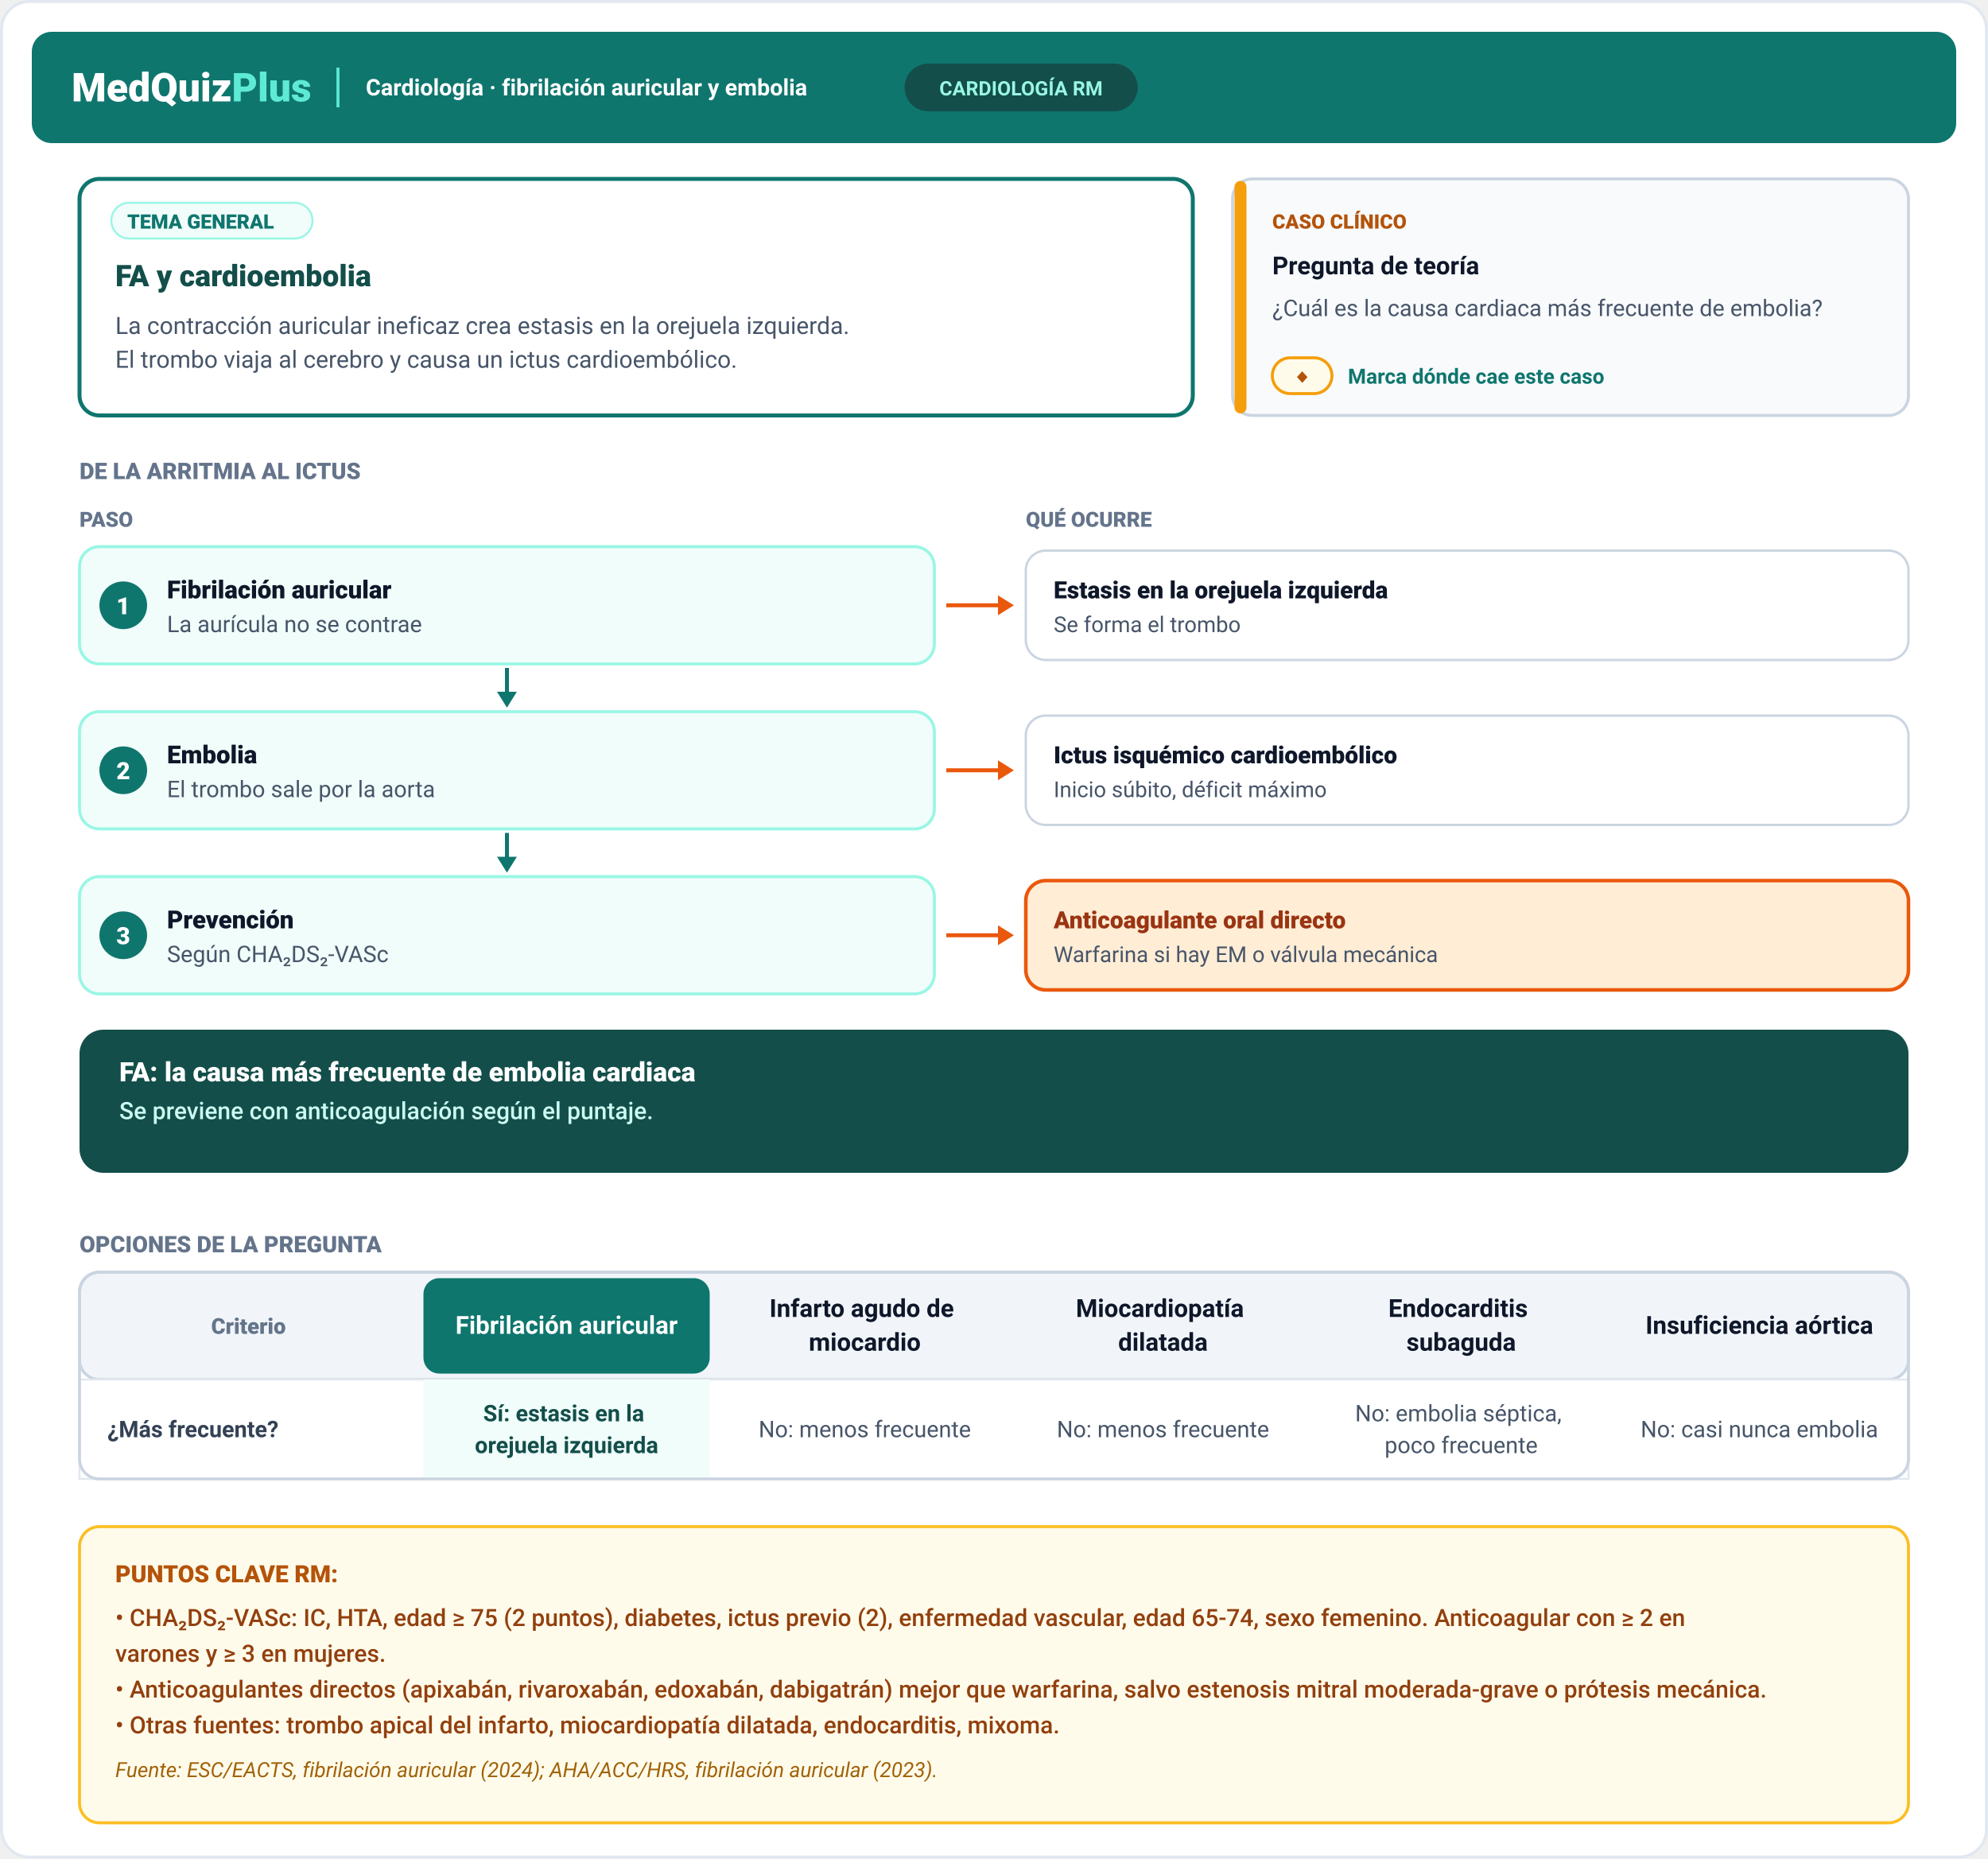
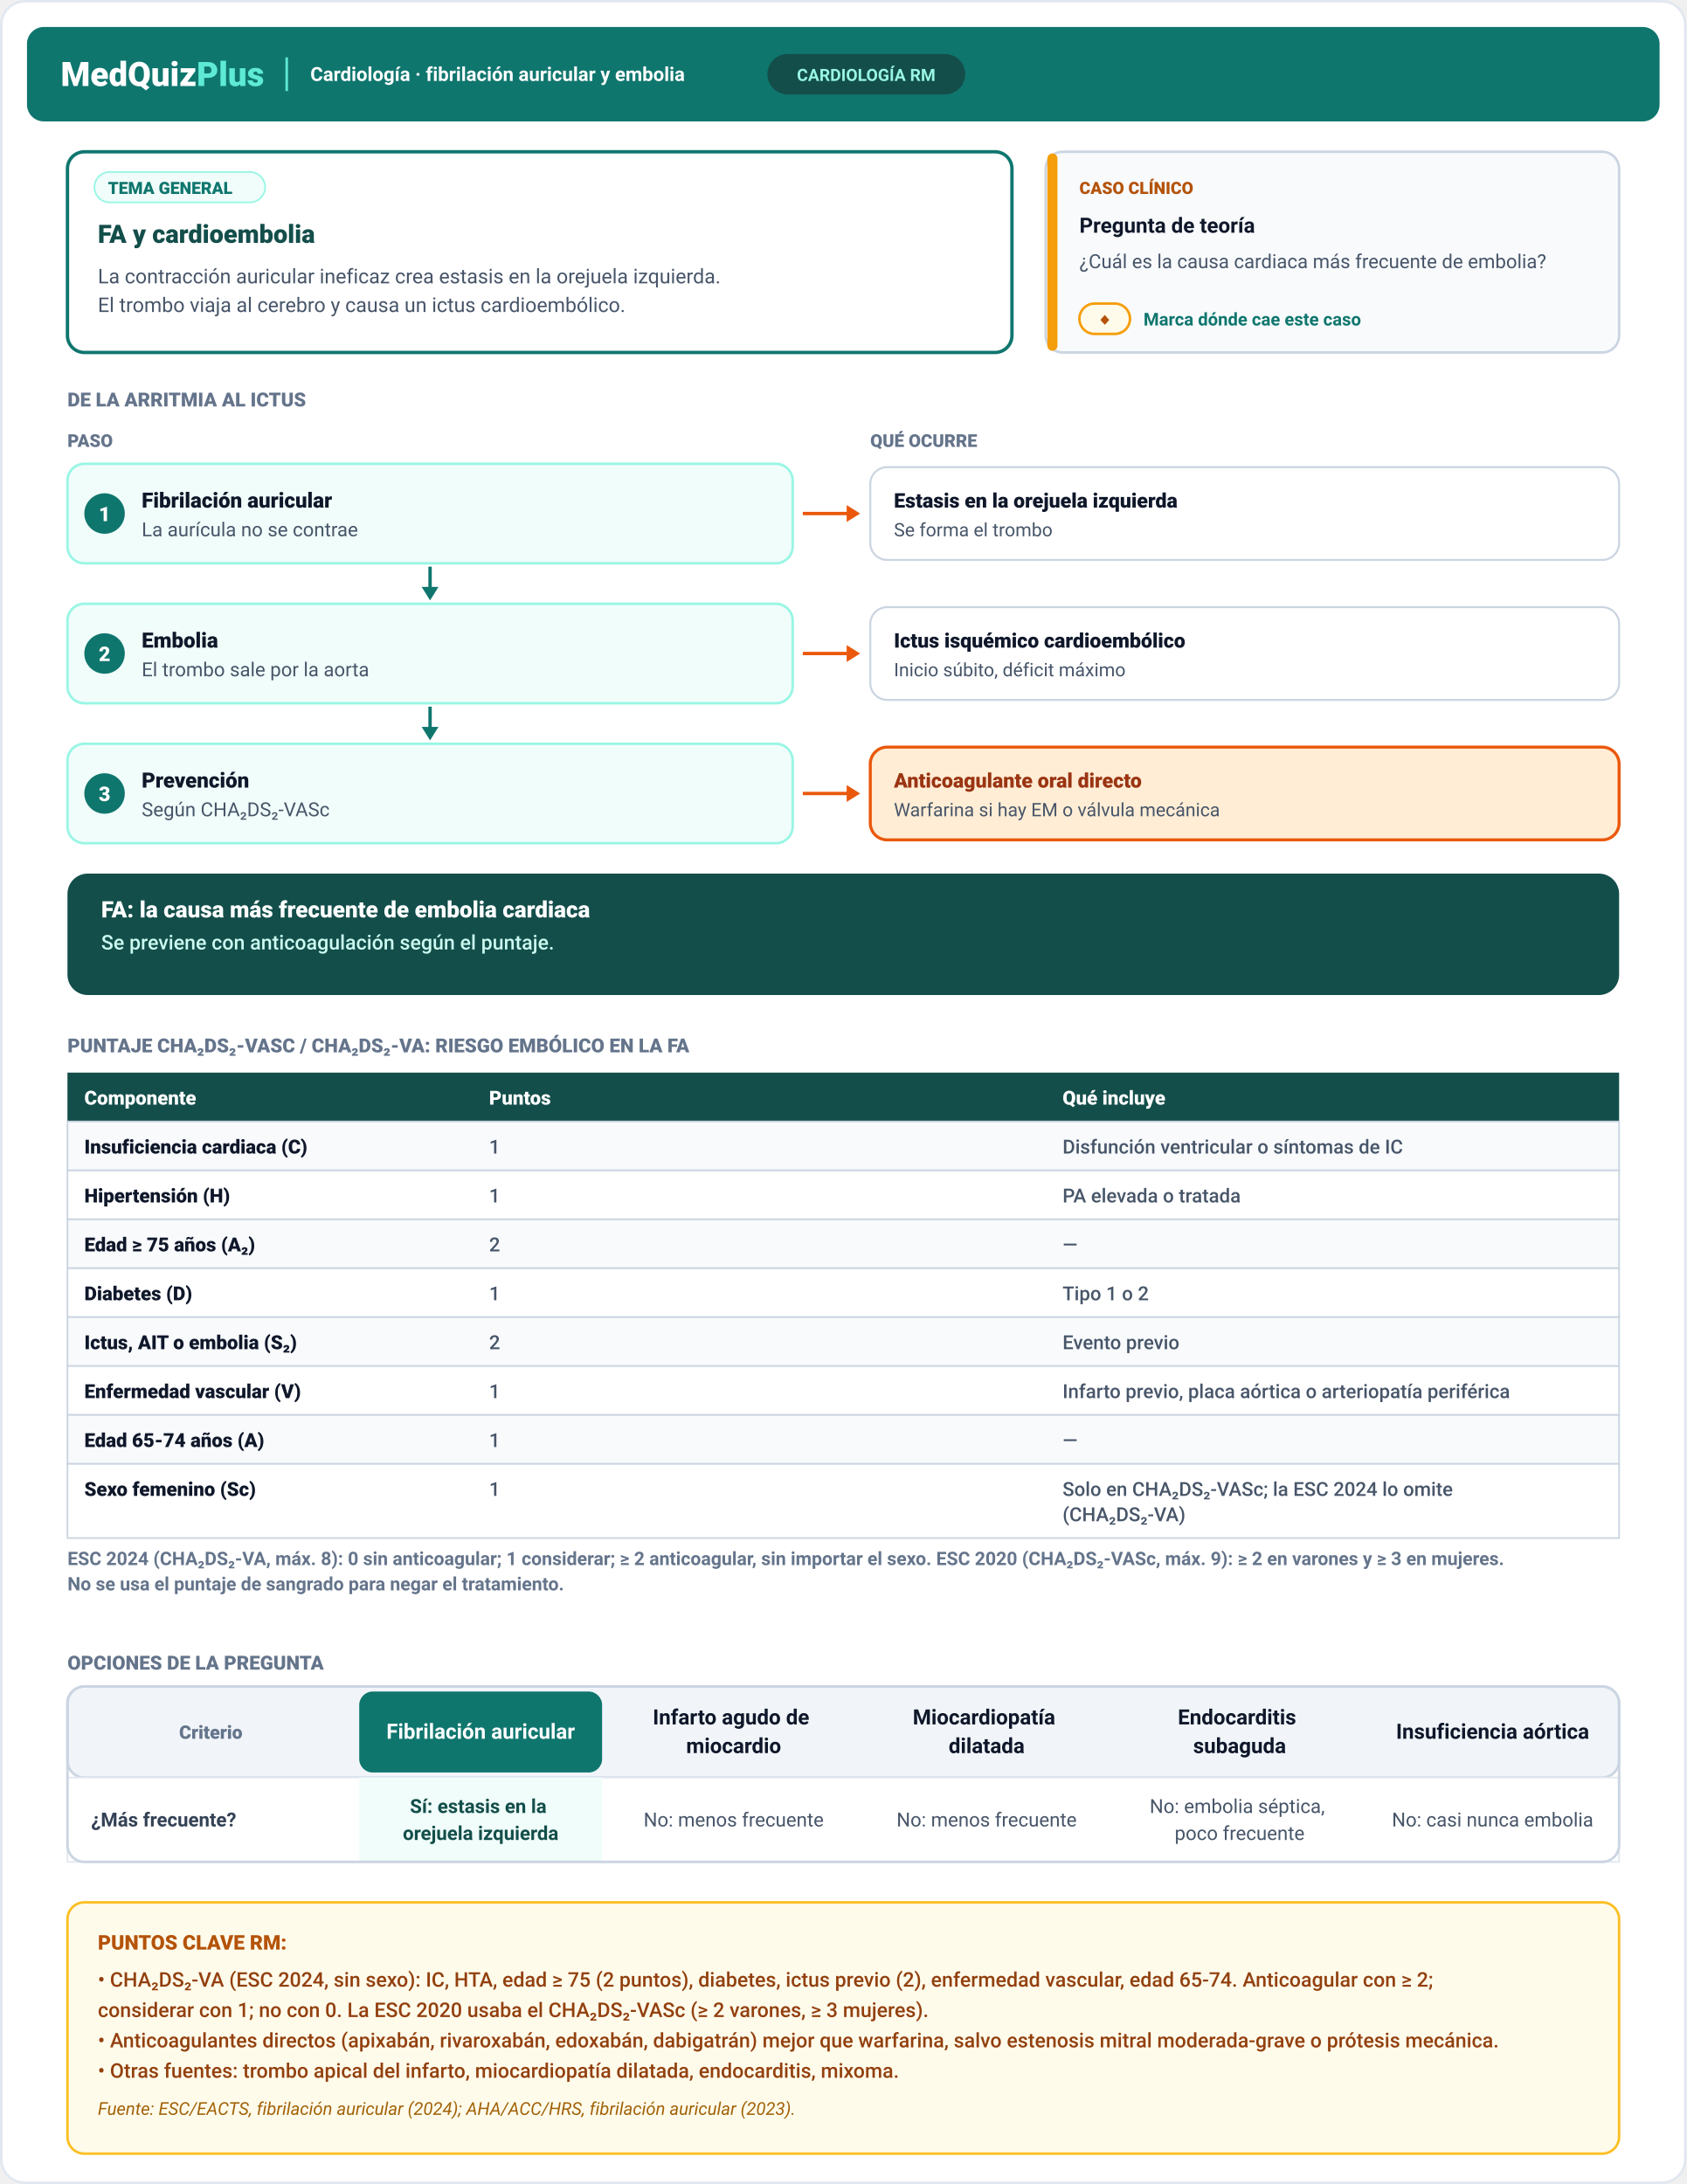
- <svg xmlns="http://www.w3.org/2000/svg" width="1000" height="935" viewBox="0 0 1000 935" font-family="Segoe UI, Roboto, Helvetica, Arial, sans-serif" role="img" aria-label="La fibrilación auricular es la causa más frecuente de embolia de origen cardiaco">
-   <rect x="0.75" y="0.75" width="998.5" height="933.5" rx="14" fill="#ffffff" stroke="#e2e8f0" stroke-width="1.5" />
+ <svg xmlns="http://www.w3.org/2000/svg" width="1000" height="1295" viewBox="0 0 1000 1295" font-family="Segoe UI, Roboto, Helvetica, Arial, sans-serif" role="img" aria-label="La fibrilación auricular es la causa más frecuente de embolia de origen cardiaco">
+   <rect x="0.75" y="0.75" width="998.5" height="1293.5" rx="14" fill="#ffffff" stroke="#e2e8f0" stroke-width="1.5" />
  <rect x="16.0" y="16.0" width="968.0" height="56.0" rx="10" fill="#0f766e" stroke="none" stroke-width="1.5" />
  <text x="36" y="51.0" font-size="20" font-weight="800" fill="#ffffff">MedQuiz<tspan fill="#5eead4">Plus</tspan>
  </text>
  <line x1="170.0" y1="34.0" x2="170.0" y2="54.0" stroke="#5eead4" stroke-width="1.5" />
  <text x="184.0" y="48.0" font-size="11.5" font-weight="700" font-style="normal" fill="#ffffff" text-anchor="start" data-max="542">
    <tspan x="184.0" dy="0">Cardiología · fibrilación auricular y embolia</tspan>
  </text>
  <rect x="455.0" y="32.0" width="117.3" height="24.0" rx="12" fill="#134e4a" stroke="none" stroke-width="1.5" />
  <text x="513.6" y="48.0" font-size="10" font-weight="700" font-style="normal" fill="#99f6e4" text-anchor="middle" data-max="101">
    <tspan x="513.6" dy="0">CARDIOLOGÍA RM</tspan>
  </text>
  <rect x="40.0" y="90.0" width="560.0" height="119.0" rx="10" fill="#ffffff" stroke="#0f766e" stroke-width="2" />
  <rect x="56.0" y="102.0" width="101.2" height="18.0" rx="9" fill="#f0fdfa" stroke="#99f6e4" stroke-width="1" />
  <text x="64.0" y="115.0" font-size="10" font-weight="800" font-style="normal" fill="#0f766e" text-anchor="start" data-max="0">
    <tspan x="64.0" dy="0">TEMA GENERAL</tspan>
  </text>
  <text x="58.0" y="144.0" font-size="15" font-weight="800" font-style="normal" fill="#134e4a" text-anchor="start" data-max="524">
    <tspan x="58.0" dy="0">FA y cardioembolia</tspan>
  </text>
  <text x="58.0" y="168.0" font-size="12" font-weight="400" font-style="normal" fill="#475569" text-anchor="start" data-max="524">
    <tspan x="58.0" dy="0">La contracción auricular ineficaz crea estasis en la orejuela izquierda.</tspan>
    <tspan x="58.0" dy="17">El trombo viaja al cerebro y causa un ictus cardioembólico.</tspan>
  </text>
  <rect x="620.0" y="90.0" width="340.0" height="119.0" rx="10" fill="#f8fafc" stroke="#cbd5e1" stroke-width="1.5" />
  <rect x="621.0" y="91.0" width="6.0" height="117.0" rx="3" fill="#f59e0b" stroke="none" stroke-width="1.5" />
  <text x="640.0" y="115.0" font-size="10" font-weight="800" font-style="normal" fill="#b45309" text-anchor="start" data-max="0">
    <tspan x="640.0" dy="0">CASO CLÍNICO</tspan>
  </text>
  <text x="640.0" y="138.0" font-size="12.5" font-weight="700" font-style="normal" fill="#0f172a" text-anchor="start" data-max="304">
    <tspan x="640.0" dy="0">Pregunta de teoría</tspan>
  </text>
  <text x="640.0" y="159.0" font-size="11.5" font-weight="400" font-style="normal" fill="#475569" text-anchor="start" data-max="304">
    <tspan x="640.0" dy="0">¿Cuál es la causa cardiaca más frecuente de embolia?</tspan>
  </text>
  <rect x="640.0" y="180.0" width="30.0" height="18.0" rx="9" fill="#fffbeb" stroke="#f59e0b" stroke-width="1.5" />
  <text x="655.0" y="193.0" font-size="10" font-weight="800" font-style="normal" fill="#b45309" text-anchor="middle" data-max="0">
    <tspan x="655.0" dy="0">◆</tspan>
  </text>
  <text x="678.0" y="193.0" font-size="10.5" font-weight="700" font-style="normal" fill="#0f766e" text-anchor="start" data-max="260">
    <tspan x="678.0" dy="0">Marca dónde cae este caso</tspan>
  </text>
  <text x="40.0" y="241.0" font-size="11.5" font-weight="800" font-style="normal" fill="#64748b" text-anchor="start" data-max="900">
    <tspan x="40.0" dy="0">DE LA ARRITMIA AL ICTUS</tspan>
  </text>
  <text x="40.0" y="265.0" font-size="10.5" font-weight="800" font-style="normal" fill="#64748b" text-anchor="start" data-max="430">
    <tspan x="40.0" dy="0">PASO</tspan>
  </text>
  <text x="516.0" y="265.0" font-size="10.5" font-weight="800" font-style="normal" fill="#64748b" text-anchor="start" data-max="444">
    <tspan x="516.0" dy="0">QUÉ OCURRE</tspan>
  </text>
  <rect x="40.0" y="275.0" width="430.0" height="59.0" rx="10" fill="#f0fdfa" stroke="#99f6e4" stroke-width="1.5" />
  <circle cx="62.0" cy="304.5" r="12" fill="#0f766e" stroke="none" stroke-width="0" />
  <text x="62.0" y="309.0" font-size="12" font-weight="800" font-style="normal" fill="#ffffff" text-anchor="middle" data-max="0">
    <tspan x="62.0" dy="0">1</tspan>
  </text>
  <text x="84.0" y="301.0" font-size="12.5" font-weight="800" font-style="normal" fill="#0f172a" text-anchor="start" data-max="370">
    <tspan x="84.0" dy="0">Fibrilación auricular</tspan>
  </text>
  <text x="84.0" y="318.0" font-size="11.5" font-weight="400" font-style="normal" fill="#475569" text-anchor="start" data-max="370">
    <tspan x="84.0" dy="0">La aurícula no se contrae</tspan>
  </text>
  <line x1="476.0" y1="304.5" x2="503.0" y2="304.5" stroke="#ea580c" stroke-width="2" />
  <polygon points="502.0,299.5 502.0,309.5 510.0,304.5" fill="#ea580c" />
  <rect x="516.0" y="277.0" width="444.0" height="55.0" rx="10" fill="#ffffff" stroke="#cbd5e1" stroke-width="1.2" />
  <text x="530.0" y="301.0" font-size="12" font-weight="800" font-style="normal" fill="#0f172a" text-anchor="start" data-max="414">
    <tspan x="530.0" dy="0">Estasis en la orejuela izquierda</tspan>
  </text>
  <text x="530.0" y="318.0" font-size="11" font-weight="400" font-style="normal" fill="#475569" text-anchor="start" data-max="414">
    <tspan x="530.0" dy="0">Se forma el trombo</tspan>
  </text>
  <line x1="255.0" y1="336.0" x2="255.0" y2="349.0" stroke="#0f766e" stroke-width="2" />
  <polygon points="250.0,348.0 260.0,348.0 255.0,356.0" fill="#0f766e" />
  <rect x="40.0" y="358.0" width="430.0" height="59.0" rx="10" fill="#f0fdfa" stroke="#99f6e4" stroke-width="1.5" />
  <circle cx="62.0" cy="387.5" r="12" fill="#0f766e" stroke="none" stroke-width="0" />
  <text x="62.0" y="392.0" font-size="12" font-weight="800" font-style="normal" fill="#ffffff" text-anchor="middle" data-max="0">
    <tspan x="62.0" dy="0">2</tspan>
  </text>
  <text x="84.0" y="384.0" font-size="12.5" font-weight="800" font-style="normal" fill="#0f172a" text-anchor="start" data-max="370">
    <tspan x="84.0" dy="0">Embolia</tspan>
  </text>
  <text x="84.0" y="401.0" font-size="11.5" font-weight="400" font-style="normal" fill="#475569" text-anchor="start" data-max="370">
    <tspan x="84.0" dy="0">El trombo sale por la aorta</tspan>
  </text>
  <line x1="476.0" y1="387.5" x2="503.0" y2="387.5" stroke="#ea580c" stroke-width="2" />
  <polygon points="502.0,382.5 502.0,392.5 510.0,387.5" fill="#ea580c" />
  <rect x="516.0" y="360.0" width="444.0" height="55.0" rx="10" fill="#ffffff" stroke="#cbd5e1" stroke-width="1.2" />
  <text x="530.0" y="384.0" font-size="12" font-weight="800" font-style="normal" fill="#0f172a" text-anchor="start" data-max="414">
    <tspan x="530.0" dy="0">Ictus isquémico cardioembólico</tspan>
  </text>
  <text x="530.0" y="401.0" font-size="11" font-weight="400" font-style="normal" fill="#475569" text-anchor="start" data-max="414">
    <tspan x="530.0" dy="0">Inicio súbito, déficit máximo</tspan>
  </text>
  <line x1="255.0" y1="419.0" x2="255.0" y2="432.0" stroke="#0f766e" stroke-width="2" />
  <polygon points="250.0,431.0 260.0,431.0 255.0,439.0" fill="#0f766e" />
  <rect x="40.0" y="441.0" width="430.0" height="59.0" rx="10" fill="#f0fdfa" stroke="#99f6e4" stroke-width="1.5" />
  <circle cx="62.0" cy="470.5" r="12" fill="#0f766e" stroke="none" stroke-width="0" />
  <text x="62.0" y="475.0" font-size="12" font-weight="800" font-style="normal" fill="#ffffff" text-anchor="middle" data-max="0">
    <tspan x="62.0" dy="0">3</tspan>
  </text>
  <text x="84.0" y="467.0" font-size="12.5" font-weight="800" font-style="normal" fill="#0f172a" text-anchor="start" data-max="370">
    <tspan x="84.0" dy="0">Prevención</tspan>
  </text>
  <text x="84.0" y="484.0" font-size="11.5" font-weight="400" font-style="normal" fill="#475569" text-anchor="start" data-max="370">
    <tspan x="84.0" dy="0">Según CHA₂DS₂-VASc</tspan>
  </text>
  <line x1="476.0" y1="470.5" x2="503.0" y2="470.5" stroke="#ea580c" stroke-width="2" />
  <polygon points="502.0,465.5 502.0,475.5 510.0,470.5" fill="#ea580c" />
  <rect x="516.0" y="443.0" width="444.0" height="55.0" rx="10" fill="#ffedd5" stroke="#ea580c" stroke-width="1.8" />
  <text x="530.0" y="467.0" font-size="12" font-weight="800" font-style="normal" fill="#9a3412" text-anchor="start" data-max="414">
    <tspan x="530.0" dy="0">Anticoagulante oral directo</tspan>
  </text>
  <text x="530.0" y="484.0" font-size="11" font-weight="400" font-style="normal" fill="#475569" text-anchor="start" data-max="414">
    <tspan x="530.0" dy="0">Warfarina si hay EM o válvula mecánica</tspan>
  </text>
  <rect x="40.0" y="518.0" width="920.0" height="72.0" rx="12" fill="#134e4a" stroke="none" stroke-width="1.5" />
  <text x="60.0" y="544.0" font-size="13.5" font-weight="800" font-style="normal" fill="#ffffff" text-anchor="start" data-max="880">
    <tspan x="60.0" dy="0">FA: la causa más frecuente de embolia cardiaca</tspan>
  </text>
  <text x="60.0" y="563.0" font-size="12" font-weight="500" font-style="normal" fill="#ccfbf1" text-anchor="start" data-max="880">
    <tspan x="60.0" dy="0">Se previene con anticoagulación según el puntaje.</tspan>
  </text>
-   <text x="40.0" y="630.0" font-size="11.5" font-weight="800" font-style="normal" fill="#64748b" text-anchor="start" data-max="900">
+   <text x="40.0" y="624.0" font-size="11.5" font-weight="800" font-style="normal" fill="#64748b" text-anchor="start" data-max="900">
+     <tspan x="40.0" dy="0">PUNTAJE CHA₂DS₂-VASC / CHA₂DS₂-VA: RIESGO EMBÓLICO EN LA FA</tspan>
+   </text>
+   <rect x="40.0" y="636.0" width="920.0" height="29.0" rx="0" fill="#134e4a" stroke="none" stroke-width="1.5" />
+   <text x="50.0" y="655.0" font-size="11.5" font-weight="800" font-style="normal" fill="#ffffff" text-anchor="start" data-max="224">
+     <tspan x="50.0" dy="0">Componente</tspan>
+   </text>
+   <text x="290.0" y="655.0" font-size="11.5" font-weight="800" font-style="normal" fill="#ffffff" text-anchor="start" data-max="324">
+     <tspan x="290.0" dy="0">Puntos</tspan>
+   </text>
+   <text x="630.0" y="655.0" font-size="11.5" font-weight="800" font-style="normal" fill="#ffffff" text-anchor="start" data-max="324">
+     <tspan x="630.0" dy="0">Qué incluye</tspan>
+   </text>
+   <rect x="40.0" y="665.0" width="920.0" height="29.0" rx="0" fill="#f8fafc" stroke="#cbd5e1" stroke-width="1" />
+   <text x="50.0" y="684.0" font-size="11.5" font-weight="800" font-style="normal" fill="#0f172a" text-anchor="start" data-max="224">
+     <tspan x="50.0" dy="0">Insuficiencia cardiaca (C)</tspan>
+   </text>
+   <text x="290.0" y="684.0" font-size="11.5" font-weight="500" font-style="normal" fill="#475569" text-anchor="start" data-max="324">
+     <tspan x="290.0" dy="0">1</tspan>
+   </text>
+   <text x="630.0" y="684.0" font-size="11.5" font-weight="500" font-style="normal" fill="#475569" text-anchor="start" data-max="324">
+     <tspan x="630.0" dy="0">Disfunción ventricular o síntomas de IC</tspan>
+   </text>
+   <rect x="40.0" y="694.0" width="920.0" height="29.0" rx="0" fill="#ffffff" stroke="#cbd5e1" stroke-width="1" />
+   <text x="50.0" y="713.0" font-size="11.5" font-weight="800" font-style="normal" fill="#0f172a" text-anchor="start" data-max="224">
+     <tspan x="50.0" dy="0">Hipertensión (H)</tspan>
+   </text>
+   <text x="290.0" y="713.0" font-size="11.5" font-weight="500" font-style="normal" fill="#475569" text-anchor="start" data-max="324">
+     <tspan x="290.0" dy="0">1</tspan>
+   </text>
+   <text x="630.0" y="713.0" font-size="11.5" font-weight="500" font-style="normal" fill="#475569" text-anchor="start" data-max="324">
+     <tspan x="630.0" dy="0">PA elevada o tratada</tspan>
+   </text>
+   <rect x="40.0" y="723.0" width="920.0" height="29.0" rx="0" fill="#f8fafc" stroke="#cbd5e1" stroke-width="1" />
+   <text x="50.0" y="742.0" font-size="11.5" font-weight="800" font-style="normal" fill="#0f172a" text-anchor="start" data-max="224">
+     <tspan x="50.0" dy="0">Edad ≥ 75 años (A₂)</tspan>
+   </text>
+   <text x="290.0" y="742.0" font-size="11.5" font-weight="500" font-style="normal" fill="#475569" text-anchor="start" data-max="324">
+     <tspan x="290.0" dy="0">2</tspan>
+   </text>
+   <text x="630.0" y="742.0" font-size="11.5" font-weight="500" font-style="normal" fill="#475569" text-anchor="start" data-max="324">
+     <tspan x="630.0" dy="0">—</tspan>
+   </text>
+   <rect x="40.0" y="752.0" width="920.0" height="29.0" rx="0" fill="#ffffff" stroke="#cbd5e1" stroke-width="1" />
+   <text x="50.0" y="771.0" font-size="11.5" font-weight="800" font-style="normal" fill="#0f172a" text-anchor="start" data-max="224">
+     <tspan x="50.0" dy="0">Diabetes (D)</tspan>
+   </text>
+   <text x="290.0" y="771.0" font-size="11.5" font-weight="500" font-style="normal" fill="#475569" text-anchor="start" data-max="324">
+     <tspan x="290.0" dy="0">1</tspan>
+   </text>
+   <text x="630.0" y="771.0" font-size="11.5" font-weight="500" font-style="normal" fill="#475569" text-anchor="start" data-max="324">
+     <tspan x="630.0" dy="0">Tipo 1 o 2</tspan>
+   </text>
+   <rect x="40.0" y="781.0" width="920.0" height="29.0" rx="0" fill="#f8fafc" stroke="#cbd5e1" stroke-width="1" />
+   <text x="50.0" y="800.0" font-size="11.5" font-weight="800" font-style="normal" fill="#0f172a" text-anchor="start" data-max="224">
+     <tspan x="50.0" dy="0">Ictus, AIT o embolia (S₂)</tspan>
+   </text>
+   <text x="290.0" y="800.0" font-size="11.5" font-weight="500" font-style="normal" fill="#475569" text-anchor="start" data-max="324">
+     <tspan x="290.0" dy="0">2</tspan>
+   </text>
+   <text x="630.0" y="800.0" font-size="11.5" font-weight="500" font-style="normal" fill="#475569" text-anchor="start" data-max="324">
+     <tspan x="630.0" dy="0">Evento previo</tspan>
+   </text>
+   <rect x="40.0" y="810.0" width="920.0" height="29.0" rx="0" fill="#ffffff" stroke="#cbd5e1" stroke-width="1" />
+   <text x="50.0" y="829.0" font-size="11.5" font-weight="800" font-style="normal" fill="#0f172a" text-anchor="start" data-max="224">
+     <tspan x="50.0" dy="0">Enfermedad vascular (V)</tspan>
+   </text>
+   <text x="290.0" y="829.0" font-size="11.5" font-weight="500" font-style="normal" fill="#475569" text-anchor="start" data-max="324">
+     <tspan x="290.0" dy="0">1</tspan>
+   </text>
+   <text x="630.0" y="829.0" font-size="11.5" font-weight="500" font-style="normal" fill="#475569" text-anchor="start" data-max="324">
+     <tspan x="630.0" dy="0">Infarto previo, placa aórtica o arteriopatía periférica</tspan>
+   </text>
+   <rect x="40.0" y="839.0" width="920.0" height="29.0" rx="0" fill="#f8fafc" stroke="#cbd5e1" stroke-width="1" />
+   <text x="50.0" y="858.0" font-size="11.5" font-weight="800" font-style="normal" fill="#0f172a" text-anchor="start" data-max="224">
+     <tspan x="50.0" dy="0">Edad 65-74 años (A)</tspan>
+   </text>
+   <text x="290.0" y="858.0" font-size="11.5" font-weight="500" font-style="normal" fill="#475569" text-anchor="start" data-max="324">
+     <tspan x="290.0" dy="0">1</tspan>
+   </text>
+   <text x="630.0" y="858.0" font-size="11.5" font-weight="500" font-style="normal" fill="#475569" text-anchor="start" data-max="324">
+     <tspan x="630.0" dy="0">—</tspan>
+   </text>
+   <rect x="40.0" y="868.0" width="920.0" height="44.0" rx="0" fill="#ffffff" stroke="#cbd5e1" stroke-width="1" />
+   <text x="50.0" y="887.0" font-size="11.5" font-weight="800" font-style="normal" fill="#0f172a" text-anchor="start" data-max="224">
+     <tspan x="50.0" dy="0">Sexo femenino (Sc)</tspan>
+   </text>
+   <text x="290.0" y="887.0" font-size="11.5" font-weight="500" font-style="normal" fill="#475569" text-anchor="start" data-max="324">
+     <tspan x="290.0" dy="0">1</tspan>
+   </text>
+   <text x="630.0" y="887.0" font-size="11.5" font-weight="500" font-style="normal" fill="#475569" text-anchor="start" data-max="324">
+     <tspan x="630.0" dy="0">Solo en CHA₂DS₂-VASc; la ESC 2024 lo omite</tspan>
+     <tspan x="630.0" dy="15">(CHA₂DS₂-VA)</tspan>
+   </text>
+   <text x="40.0" y="928.0" font-size="11" font-weight="600" font-style="normal" fill="#64748b" text-anchor="start" data-max="920">
+     <tspan x="40.0" dy="0">ESC 2024 (CHA₂DS₂-VA, máx. 8): 0 sin anticoagular; 1 considerar; ≥ 2 anticoagular, sin importar el sexo. ESC 2020 (CHA₂DS₂-VASc, máx. 9): ≥ 2 en varones y ≥ 3 en mujeres.</tspan>
+     <tspan x="40.0" dy="15">No se usa el puntaje de sangrado para negar el tratamiento.</tspan>
+   </text>
+   <text x="40.0" y="990.0" font-size="11.5" font-weight="800" font-style="normal" fill="#64748b" text-anchor="start" data-max="900">
    <tspan x="40.0" dy="0">OPCIONES DE LA PREGUNTA</tspan>
  </text>
-   <rect x="40.0" y="640.0" width="920.0" height="54.0" rx="10" fill="#f1f5f9" stroke="#cbd5e1" stroke-width="1.5" />
-   <text x="125.0" y="671.0" font-size="11" font-weight="800" font-style="normal" fill="#64748b" text-anchor="middle" data-max="154">
+   <rect x="40.0" y="1000.0" width="920.0" height="54.0" rx="10" fill="#f1f5f9" stroke="#cbd5e1" stroke-width="1.5" />
+   <text x="125.0" y="1031.0" font-size="11" font-weight="800" font-style="normal" fill="#64748b" text-anchor="middle" data-max="154">
    <tspan x="125.0" dy="0">Criterio</tspan>
  </text>
-   <rect x="213.0" y="643.0" width="144.0" height="48.0" rx="8" fill="#0f766e" stroke="none" stroke-width="1.5" />
-   <text x="285.0" y="671.0" font-size="12.5" font-weight="700" font-style="normal" fill="#ffffff" text-anchor="middle" data-max="130">
+   <rect x="213.0" y="1003.0" width="144.0" height="48.0" rx="8" fill="#0f766e" stroke="none" stroke-width="1.5" />
+   <text x="285.0" y="1031.0" font-size="12.5" font-weight="700" font-style="normal" fill="#ffffff" text-anchor="middle" data-max="130">
    <tspan x="285.0" dy="0">Fibrilación auricular</tspan>
  </text>
-   <text x="435.0" y="662.5" font-size="12.5" font-weight="700" font-style="normal" fill="#0f172a" text-anchor="middle" data-max="130">
+   <text x="435.0" y="1022.5" font-size="12.5" font-weight="700" font-style="normal" fill="#0f172a" text-anchor="middle" data-max="130">
    <tspan x="435.0" dy="0">Infarto agudo de</tspan>
    <tspan x="435.0" dy="17">miocardio</tspan>
  </text>
-   <text x="585.0" y="662.5" font-size="12.5" font-weight="700" font-style="normal" fill="#0f172a" text-anchor="middle" data-max="130">
+   <text x="585.0" y="1022.5" font-size="12.5" font-weight="700" font-style="normal" fill="#0f172a" text-anchor="middle" data-max="130">
    <tspan x="585.0" dy="0">Miocardiopatía</tspan>
    <tspan x="585.0" dy="17">dilatada</tspan>
  </text>
-   <text x="735.0" y="662.5" font-size="12.5" font-weight="700" font-style="normal" fill="#0f172a" text-anchor="middle" data-max="130">
+   <text x="735.0" y="1022.5" font-size="12.5" font-weight="700" font-style="normal" fill="#0f172a" text-anchor="middle" data-max="130">
    <tspan x="735.0" dy="0">Endocarditis</tspan>
    <tspan x="735.0" dy="17">subaguda</tspan>
  </text>
-   <text x="885.0" y="671.0" font-size="12.5" font-weight="700" font-style="normal" fill="#0f172a" text-anchor="middle" data-max="130">
+   <text x="885.0" y="1031.0" font-size="12.5" font-weight="700" font-style="normal" fill="#0f172a" text-anchor="middle" data-max="130">
    <tspan x="885.0" dy="0">Insuficiencia aórtica</tspan>
  </text>
-   <rect x="40.0" y="694.0" width="920.0" height="50.0" rx="0" fill="#ffffff" stroke="#e2e8f0" stroke-width="1" />
-   <rect x="213.0" y="694.0" width="144.0" height="50.0" rx="0" fill="#f0fdfa" stroke="none" stroke-width="1.5" />
-   <text x="54.0" y="723.0" font-size="11.5" font-weight="700" font-style="normal" fill="#334155" text-anchor="start" data-max="146">
+   <rect x="40.0" y="1054.0" width="920.0" height="50.0" rx="0" fill="#ffffff" stroke="#e2e8f0" stroke-width="1" />
+   <rect x="213.0" y="1054.0" width="144.0" height="50.0" rx="0" fill="#f0fdfa" stroke="none" stroke-width="1.5" />
+   <text x="54.0" y="1083.0" font-size="11.5" font-weight="700" font-style="normal" fill="#334155" text-anchor="start" data-max="146">
    <tspan x="54.0" dy="0">¿Más frecuente?</tspan>
  </text>
-   <text x="285.0" y="715.0" font-size="11.5" font-weight="600" font-style="normal" fill="#134e4a" text-anchor="middle" data-max="128">
+   <text x="285.0" y="1075.0" font-size="11.5" font-weight="600" font-style="normal" fill="#134e4a" text-anchor="middle" data-max="128">
    <tspan x="285.0" dy="0">Sí: estasis en la</tspan>
    <tspan x="285.0" dy="16">orejuela izquierda</tspan>
  </text>
-   <text x="435.0" y="723.0" font-size="11.5" font-weight="400" font-style="normal" fill="#475569" text-anchor="middle" data-max="128">
+   <text x="435.0" y="1083.0" font-size="11.5" font-weight="400" font-style="normal" fill="#475569" text-anchor="middle" data-max="128">
    <tspan x="435.0" dy="0">No: menos frecuente</tspan>
  </text>
-   <text x="585.0" y="723.0" font-size="11.5" font-weight="400" font-style="normal" fill="#475569" text-anchor="middle" data-max="128">
+   <text x="585.0" y="1083.0" font-size="11.5" font-weight="400" font-style="normal" fill="#475569" text-anchor="middle" data-max="128">
    <tspan x="585.0" dy="0">No: menos frecuente</tspan>
  </text>
-   <text x="735.0" y="715.0" font-size="11.5" font-weight="400" font-style="normal" fill="#475569" text-anchor="middle" data-max="128">
+   <text x="735.0" y="1075.0" font-size="11.5" font-weight="400" font-style="normal" fill="#475569" text-anchor="middle" data-max="128">
    <tspan x="735.0" dy="0">No: embolia séptica,</tspan>
    <tspan x="735.0" dy="16">poco frecuente</tspan>
  </text>
-   <text x="885.0" y="723.0" font-size="11.5" font-weight="400" font-style="normal" fill="#475569" text-anchor="middle" data-max="128">
+   <text x="885.0" y="1083.0" font-size="11.5" font-weight="400" font-style="normal" fill="#475569" text-anchor="middle" data-max="128">
    <tspan x="885.0" dy="0">No: casi nunca embolia</tspan>
  </text>
-   <rect x="40.0" y="640.0" width="920.0" height="104.0" rx="10" fill="none" stroke="#cbd5e1" stroke-width="1.5" />
-   <rect x="40.0" y="768.0" width="920.0" height="149.0" rx="10" fill="#fffbeb" stroke="#fbbf24" stroke-width="1.5" />
-   <text x="58.0" y="796.0" font-size="12" font-weight="800" font-style="normal" fill="#b45309" text-anchor="start" data-max="884">
+   <rect x="40.0" y="1000.0" width="920.0" height="104.0" rx="10" fill="none" stroke="#cbd5e1" stroke-width="1.5" />
+   <rect x="40.0" y="1128.0" width="920.0" height="149.0" rx="10" fill="#fffbeb" stroke="#fbbf24" stroke-width="1.5" />
+   <text x="58.0" y="1156.0" font-size="12" font-weight="800" font-style="normal" fill="#b45309" text-anchor="start" data-max="884">
    <tspan x="58.0" dy="0">PUNTOS CLAVE RM:</tspan>
  </text>
-   <text x="58.0" y="818.0" font-size="12" font-weight="500" font-style="normal" fill="#92400e" text-anchor="start" data-max="884">
-     <tspan x="58.0" dy="0">• CHA₂DS₂-VASc: IC, HTA, edad ≥ 75 (2 puntos), diabetes, ictus previo (2), enfermedad vascular, edad 65-74, sexo femenino. Anticoagular con ≥ 2 en</tspan>
-     <tspan x="58.0" dy="18">   varones y ≥ 3 en mujeres.</tspan>
+   <text x="58.0" y="1178.0" font-size="12" font-weight="500" font-style="normal" fill="#92400e" text-anchor="start" data-max="884">
+     <tspan x="58.0" dy="0">• CHA₂DS₂-VA (ESC 2024, sin sexo): IC, HTA, edad ≥ 75 (2 puntos), diabetes, ictus previo (2), enfermedad vascular, edad 65-74. Anticoagular con ≥ 2;</tspan>
+     <tspan x="58.0" dy="18">   considerar con 1; no con 0. La ESC 2020 usaba el CHA₂DS₂-VASc (≥ 2 varones, ≥ 3 mujeres).</tspan>
    <tspan x="58.0" dy="18">• Anticoagulantes directos (apixabán, rivaroxabán, edoxabán, dabigatrán) mejor que warfarina, salvo estenosis mitral moderada-grave o prótesis mecánica.</tspan>
    <tspan x="58.0" dy="18">• Otras fuentes: trombo apical del infarto, miocardiopatía dilatada, endocarditis, mixoma.</tspan>
  </text>
-   <text x="58.0" y="894.0" font-size="10.5" font-weight="400" font-style="italic" fill="#a16207" text-anchor="start" data-max="884">
+   <text x="58.0" y="1254.0" font-size="10.5" font-weight="400" font-style="italic" fill="#a16207" text-anchor="start" data-max="884">
    <tspan x="58.0" dy="0">Fuente: ESC/EACTS, fibrilación auricular (2024); AHA/ACC/HRS, fibrilación auricular (2023).</tspan>
  </text>
</svg>
